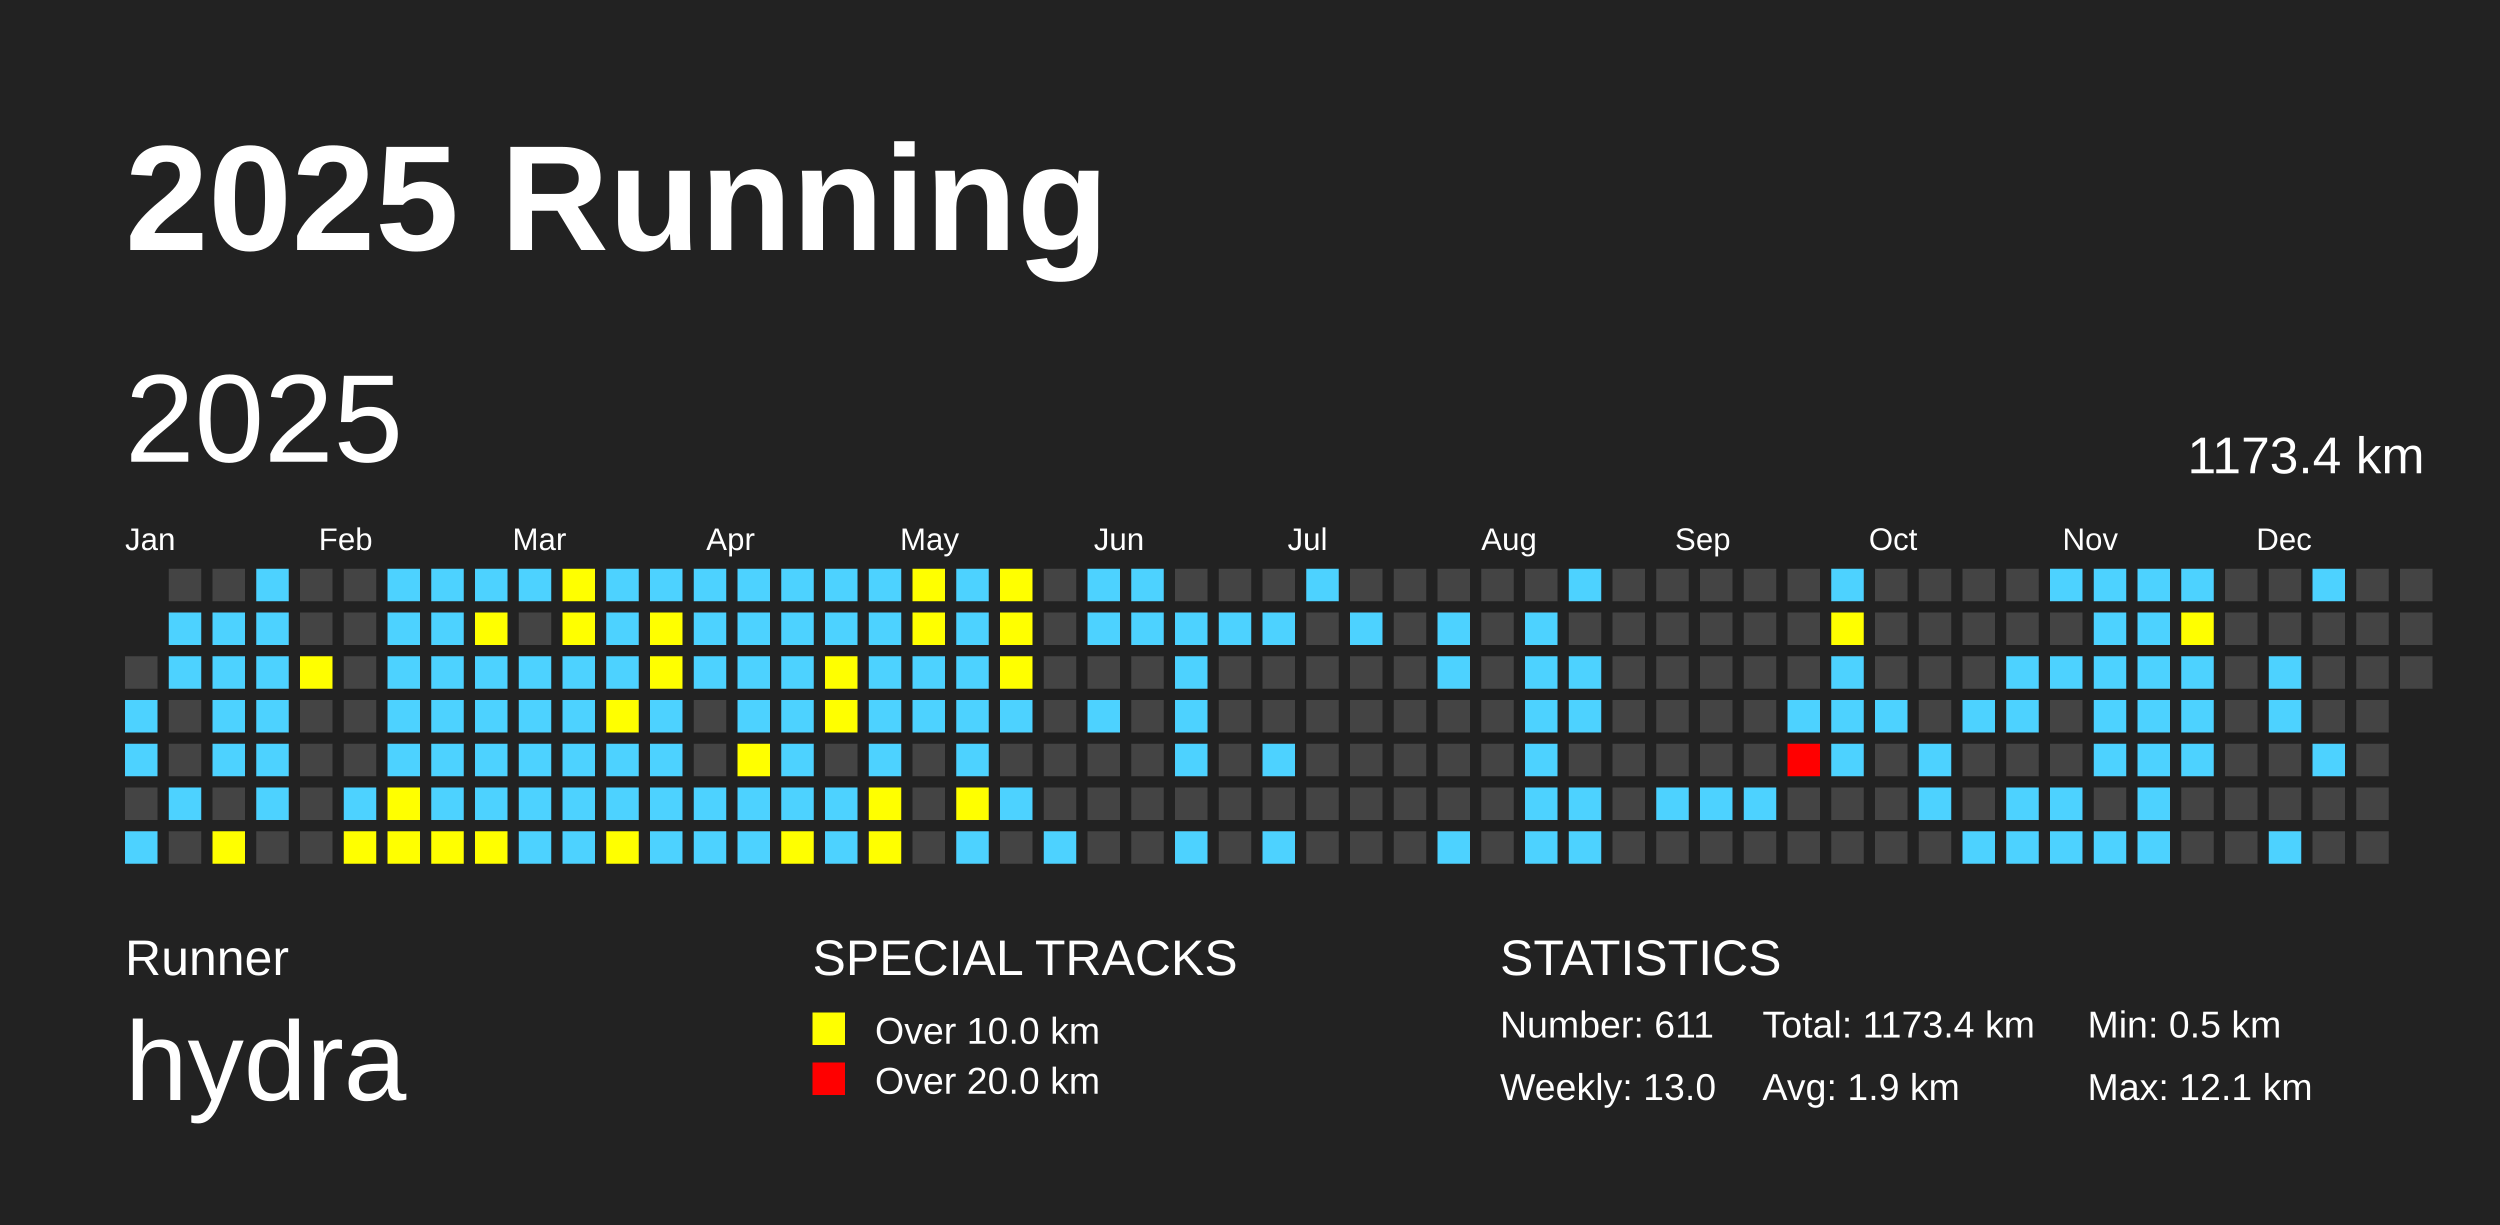
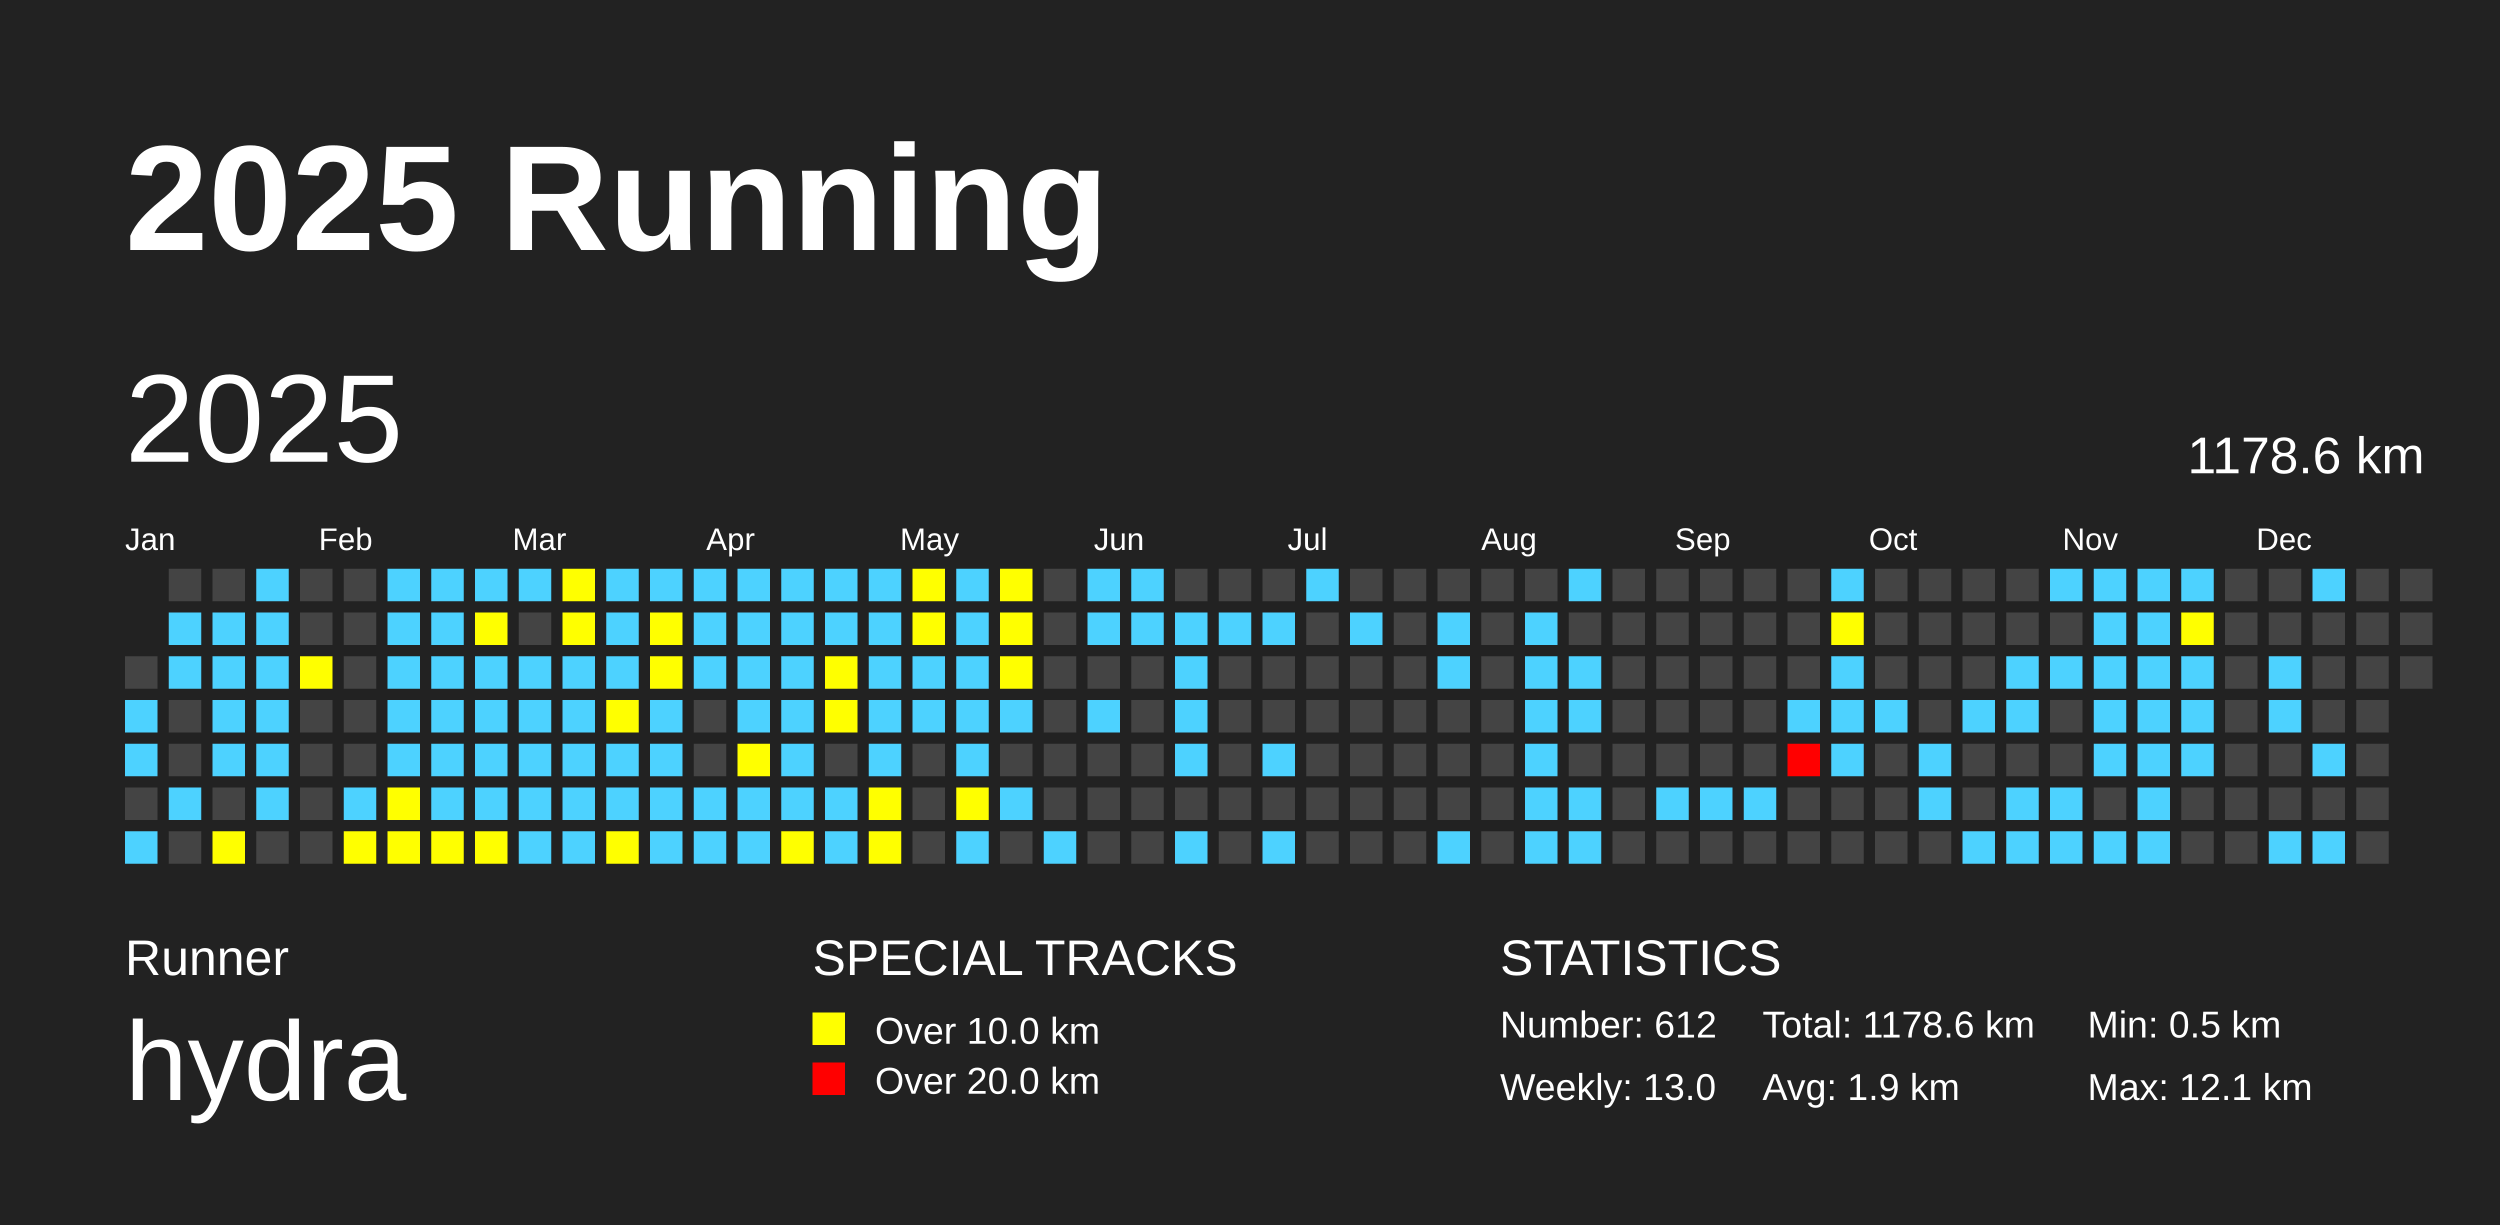
<svg xmlns="http://www.w3.org/2000/svg" baseProfile="full" height="98mm" version="1.1" viewBox="0,0,200,98" width="200mm">
  <defs />
  <rect fill="#222222" height="98" width="200" x="0" y="0" />
  <text fill="#FFFFFF" style="font-size:12px; font-family:Arial; font-weight:bold;" x="10" y="20">2025 Running</text>
  <text fill="#FFFFFF" style="font-size:4px; font-family:Arial" x="10" y="78">Runner</text>
  <text fill="#FFFFFF" style="font-size:9px; font-family:Arial" x="10" y="88">hydra</text>
  <text fill="#FFFFFF" style="font-size:4px; font-family:Arial" x="65" y="78">SPECIAL TRACKS</text>
  <rect fill="yellow" height="2.6" width="2.6" x="65" y="81" />
  <text fill="#FFFFFF" style="font-size:3px; font-family:Arial" x="70" y="83.5">Over 10.0 km</text>
  <rect fill="red" height="2.6" width="2.6" x="65" y="85" />
  <text fill="#FFFFFF" style="font-size:3px; font-family:Arial" x="70" y="87.5">Over 20.0 km</text>
  <text fill="#FFFFFF" style="font-size:4px; font-family:Arial" x="120" y="78">STATISTICS</text>
-   <text fill="#FFFFFF" style="font-size:3px; font-family:Arial" x="120" y="83">Number: 611</text>
+   <text fill="#FFFFFF" style="font-size:3px; font-family:Arial" x="120" y="83">Number: 612</text>
  <text fill="#FFFFFF" style="font-size:3px; font-family:Arial" x="120" y="88">Weekly: 13.0</text>
-   <text fill="#FFFFFF" style="font-size:3px; font-family:Arial" x="141" y="83">Total: 1173.4 km</text>
+   <text fill="#FFFFFF" style="font-size:3px; font-family:Arial" x="141" y="83">Total: 1178.6 km</text>
  <text fill="#FFFFFF" style="font-size:3px; font-family:Arial" x="141" y="88">Avg: 1.9 km</text>
  <text fill="#FFFFFF" style="font-size:3px; font-family:Arial" x="167" y="83">Min: 0.5 km</text>
  <text fill="#FFFFFF" style="font-size:3px; font-family:Arial" x="167" y="88">Max: 12.1 km</text>
  <text dominant-baseline="hanging" fill="#FFFFFF" style="font-size:10.0px; font-family:Arial;" x="10" y="30">2025</text>
-   <text dominant-baseline="hanging" fill="#FFFFFF" style="font-size:4.125px; font-family:Arial;" x="175" y="35">1173.4 km</text>
+   <text dominant-baseline="hanging" fill="#FFFFFF" style="font-size:4.125px; font-family:Arial;" x="175" y="35">1178.6 km</text>
  <text fill="#FFFFFF" style="font-size:2.5px; font-family:Arial" x="10.0" y="44">Jan</text>
  <text fill="#FFFFFF" style="font-size:2.5px; font-family:Arial" x="25.5" y="44">Feb</text>
  <text fill="#FFFFFF" style="font-size:2.5px; font-family:Arial" x="41.0" y="44">Mar</text>
  <text fill="#FFFFFF" style="font-size:2.5px; font-family:Arial" x="56.5" y="44">Apr</text>
  <text fill="#FFFFFF" style="font-size:2.5px; font-family:Arial" x="72.0" y="44">May</text>
  <text fill="#FFFFFF" style="font-size:2.5px; font-family:Arial" x="87.5" y="44">Jun</text>
  <text fill="#FFFFFF" style="font-size:2.5px; font-family:Arial" x="103.0" y="44">Jul</text>
  <text fill="#FFFFFF" style="font-size:2.5px; font-family:Arial" x="118.5" y="44">Aug</text>
  <text fill="#FFFFFF" style="font-size:2.5px; font-family:Arial" x="134.0" y="44">Sep</text>
  <text fill="#FFFFFF" style="font-size:2.5px; font-family:Arial" x="149.5" y="44">Oct</text>
  <text fill="#FFFFFF" style="font-size:2.5px; font-family:Arial" x="165.0" y="44">Nov</text>
  <text fill="#FFFFFF" style="font-size:2.5px; font-family:Arial" x="180.5" y="44">Dec</text>
  <rect fill="#444444" height="2.6" width="2.6" x="10.0" y="52.5" />
  <rect fill="#4DD2FF" height="2.6" width="2.6" x="10.0" y="56.0" />
  <rect fill="#4DD2FF" height="2.6" width="2.6" x="10.0" y="59.5" />
  <rect fill="#444444" height="2.6" width="2.6" x="10.0" y="63.0" />
  <rect fill="#4DD2FF" height="2.6" width="2.6" x="10.0" y="66.5" />
  <rect fill="#444444" height="2.6" width="2.6" x="13.5" y="45.5" />
  <rect fill="#4DD2FF" height="2.6" width="2.6" x="13.5" y="49.0" />
  <rect fill="#4DD2FF" height="2.6" width="2.6" x="13.5" y="52.5" />
  <rect fill="#444444" height="2.6" width="2.6" x="13.5" y="56.0" />
  <rect fill="#444444" height="2.6" width="2.6" x="13.5" y="59.5" />
  <rect fill="#4DD2FF" height="2.6" width="2.6" x="13.5" y="63.0" />
  <rect fill="#444444" height="2.6" width="2.6" x="13.5" y="66.5" />
  <rect fill="#444444" height="2.6" width="2.6" x="17.0" y="45.5" />
  <rect fill="#4DD2FF" height="2.6" width="2.6" x="17.0" y="49.0" />
  <rect fill="#4DD2FF" height="2.6" width="2.6" x="17.0" y="52.5" />
  <rect fill="#4DD2FF" height="2.6" width="2.6" x="17.0" y="56.0" />
  <rect fill="#4DD2FF" height="2.6" width="2.6" x="17.0" y="59.5" />
  <rect fill="#444444" height="2.6" width="2.6" x="17.0" y="63.0" />
  <rect fill="yellow" height="2.6" width="2.6" x="17.0" y="66.5" />
  <rect fill="#4DD2FF" height="2.6" width="2.6" x="20.5" y="45.5" />
  <rect fill="#4DD2FF" height="2.6" width="2.6" x="20.5" y="49.0" />
  <rect fill="#4DD2FF" height="2.6" width="2.6" x="20.5" y="52.5" />
  <rect fill="#4DD2FF" height="2.6" width="2.6" x="20.5" y="56.0" />
  <rect fill="#4DD2FF" height="2.6" width="2.6" x="20.5" y="59.5" />
  <rect fill="#4DD2FF" height="2.6" width="2.6" x="20.5" y="63.0" />
  <rect fill="#444444" height="2.6" width="2.6" x="20.5" y="66.5" />
  <rect fill="#444444" height="2.6" width="2.6" x="24.0" y="45.5" />
  <rect fill="#444444" height="2.6" width="2.6" x="24.0" y="49.0" />
  <rect fill="yellow" height="2.6" width="2.6" x="24.0" y="52.5" />
  <rect fill="#444444" height="2.6" width="2.6" x="24.0" y="56.0" />
  <rect fill="#444444" height="2.6" width="2.6" x="24.0" y="59.5" />
  <rect fill="#444444" height="2.6" width="2.6" x="24.0" y="63.0" />
  <rect fill="#444444" height="2.6" width="2.6" x="24.0" y="66.5" />
  <rect fill="#444444" height="2.6" width="2.6" x="27.5" y="45.5" />
  <rect fill="#444444" height="2.6" width="2.6" x="27.5" y="49.0" />
  <rect fill="#444444" height="2.6" width="2.6" x="27.5" y="52.5" />
  <rect fill="#444444" height="2.6" width="2.6" x="27.5" y="56.0" />
  <rect fill="#444444" height="2.6" width="2.6" x="27.5" y="59.5" />
  <rect fill="#4DD2FF" height="2.6" width="2.6" x="27.5" y="63.0" />
  <rect fill="yellow" height="2.6" width="2.6" x="27.5" y="66.5" />
  <rect fill="#4DD2FF" height="2.6" width="2.6" x="31.0" y="45.5" />
  <rect fill="#4DD2FF" height="2.6" width="2.6" x="31.0" y="49.0" />
  <rect fill="#4DD2FF" height="2.6" width="2.6" x="31.0" y="52.5" />
  <rect fill="#4DD2FF" height="2.6" width="2.6" x="31.0" y="56.0" />
  <rect fill="#4DD2FF" height="2.6" width="2.6" x="31.0" y="59.5" />
  <rect fill="yellow" height="2.6" width="2.6" x="31.0" y="63.0" />
  <rect fill="yellow" height="2.6" width="2.6" x="31.0" y="66.5" />
  <rect fill="#4DD2FF" height="2.6" width="2.6" x="34.5" y="45.5" />
  <rect fill="#4DD2FF" height="2.6" width="2.6" x="34.5" y="49.0" />
  <rect fill="#4DD2FF" height="2.6" width="2.6" x="34.5" y="52.5" />
  <rect fill="#4DD2FF" height="2.6" width="2.6" x="34.5" y="56.0" />
  <rect fill="#4DD2FF" height="2.6" width="2.6" x="34.5" y="59.5" />
  <rect fill="#4DD2FF" height="2.6" width="2.6" x="34.5" y="63.0" />
  <rect fill="yellow" height="2.6" width="2.6" x="34.5" y="66.5" />
  <rect fill="#4DD2FF" height="2.6" width="2.6" x="38.0" y="45.5" />
  <rect fill="yellow" height="2.6" width="2.6" x="38.0" y="49.0" />
  <rect fill="#4DD2FF" height="2.6" width="2.6" x="38.0" y="52.5" />
  <rect fill="#4DD2FF" height="2.6" width="2.6" x="38.0" y="56.0" />
  <rect fill="#4DD2FF" height="2.6" width="2.6" x="38.0" y="59.5" />
  <rect fill="#4DD2FF" height="2.6" width="2.6" x="38.0" y="63.0" />
  <rect fill="yellow" height="2.6" width="2.6" x="38.0" y="66.5" />
  <rect fill="#4DD2FF" height="2.6" width="2.6" x="41.5" y="45.5" />
  <rect fill="#444444" height="2.6" width="2.6" x="41.5" y="49.0" />
  <rect fill="#4DD2FF" height="2.6" width="2.6" x="41.5" y="52.5" />
  <rect fill="#4DD2FF" height="2.6" width="2.6" x="41.5" y="56.0" />
  <rect fill="#4DD2FF" height="2.6" width="2.6" x="41.5" y="59.5" />
  <rect fill="#4DD2FF" height="2.6" width="2.6" x="41.5" y="63.0" />
  <rect fill="#4DD2FF" height="2.6" width="2.6" x="41.5" y="66.5" />
  <rect fill="yellow" height="2.6" width="2.6" x="45.0" y="45.5" />
  <rect fill="yellow" height="2.6" width="2.6" x="45.0" y="49.0" />
  <rect fill="#4DD2FF" height="2.6" width="2.6" x="45.0" y="52.5" />
  <rect fill="#4DD2FF" height="2.6" width="2.6" x="45.0" y="56.0" />
  <rect fill="#4DD2FF" height="2.6" width="2.6" x="45.0" y="59.5" />
  <rect fill="#4DD2FF" height="2.6" width="2.6" x="45.0" y="63.0" />
  <rect fill="#4DD2FF" height="2.6" width="2.6" x="45.0" y="66.5" />
  <rect fill="#4DD2FF" height="2.6" width="2.6" x="48.5" y="45.5" />
  <rect fill="#4DD2FF" height="2.6" width="2.6" x="48.5" y="49.0" />
  <rect fill="#4DD2FF" height="2.6" width="2.6" x="48.5" y="52.5" />
  <rect fill="yellow" height="2.6" width="2.6" x="48.5" y="56.0" />
  <rect fill="#4DD2FF" height="2.6" width="2.6" x="48.5" y="59.5" />
  <rect fill="#4DD2FF" height="2.6" width="2.6" x="48.5" y="63.0" />
  <rect fill="yellow" height="2.6" width="2.6" x="48.5" y="66.5" />
  <rect fill="#4DD2FF" height="2.6" width="2.6" x="52.0" y="45.5" />
  <rect fill="yellow" height="2.6" width="2.6" x="52.0" y="49.0" />
  <rect fill="yellow" height="2.6" width="2.6" x="52.0" y="52.5" />
  <rect fill="#4DD2FF" height="2.6" width="2.6" x="52.0" y="56.0" />
  <rect fill="#4DD2FF" height="2.6" width="2.6" x="52.0" y="59.5" />
  <rect fill="#4DD2FF" height="2.6" width="2.6" x="52.0" y="63.0" />
  <rect fill="#4DD2FF" height="2.6" width="2.6" x="52.0" y="66.5" />
  <rect fill="#4DD2FF" height="2.6" width="2.6" x="55.5" y="45.5" />
  <rect fill="#4DD2FF" height="2.6" width="2.6" x="55.5" y="49.0" />
  <rect fill="#4DD2FF" height="2.6" width="2.6" x="55.5" y="52.5" />
  <rect fill="#444444" height="2.6" width="2.6" x="55.5" y="56.0" />
  <rect fill="#444444" height="2.6" width="2.6" x="55.5" y="59.5" />
  <rect fill="#4DD2FF" height="2.6" width="2.6" x="55.5" y="63.0" />
  <rect fill="#4DD2FF" height="2.6" width="2.6" x="55.5" y="66.5" />
  <rect fill="#4DD2FF" height="2.6" width="2.6" x="59.0" y="45.5" />
  <rect fill="#4DD2FF" height="2.6" width="2.6" x="59.0" y="49.0" />
  <rect fill="#4DD2FF" height="2.6" width="2.6" x="59.0" y="52.5" />
  <rect fill="#4DD2FF" height="2.6" width="2.6" x="59.0" y="56.0" />
  <rect fill="yellow" height="2.6" width="2.6" x="59.0" y="59.5" />
  <rect fill="#4DD2FF" height="2.6" width="2.6" x="59.0" y="63.0" />
  <rect fill="#4DD2FF" height="2.6" width="2.6" x="59.0" y="66.5" />
  <rect fill="#4DD2FF" height="2.6" width="2.6" x="62.5" y="45.5" />
  <rect fill="#4DD2FF" height="2.6" width="2.6" x="62.5" y="49.0" />
  <rect fill="#4DD2FF" height="2.6" width="2.6" x="62.5" y="52.5" />
  <rect fill="#4DD2FF" height="2.6" width="2.6" x="62.5" y="56.0" />
  <rect fill="#4DD2FF" height="2.6" width="2.6" x="62.5" y="59.5" />
  <rect fill="#4DD2FF" height="2.6" width="2.6" x="62.5" y="63.0" />
  <rect fill="yellow" height="2.6" width="2.6" x="62.5" y="66.5" />
  <rect fill="#4DD2FF" height="2.6" width="2.6" x="66.0" y="45.5" />
  <rect fill="#4DD2FF" height="2.6" width="2.6" x="66.0" y="49.0" />
  <rect fill="yellow" height="2.6" width="2.6" x="66.0" y="52.5" />
  <rect fill="yellow" height="2.6" width="2.6" x="66.0" y="56.0" />
  <rect fill="#444444" height="2.6" width="2.6" x="66.0" y="59.5" />
  <rect fill="#4DD2FF" height="2.6" width="2.6" x="66.0" y="63.0" />
  <rect fill="#4DD2FF" height="2.6" width="2.6" x="66.0" y="66.5" />
  <rect fill="#4DD2FF" height="2.6" width="2.6" x="69.5" y="45.5" />
  <rect fill="#4DD2FF" height="2.6" width="2.6" x="69.5" y="49.0" />
  <rect fill="#4DD2FF" height="2.6" width="2.6" x="69.5" y="52.5" />
  <rect fill="#4DD2FF" height="2.6" width="2.6" x="69.5" y="56.0" />
  <rect fill="#4DD2FF" height="2.6" width="2.6" x="69.5" y="59.5" />
  <rect fill="yellow" height="2.6" width="2.6" x="69.5" y="63.0" />
  <rect fill="yellow" height="2.6" width="2.6" x="69.5" y="66.5" />
  <rect fill="yellow" height="2.6" width="2.6" x="73.0" y="45.5" />
  <rect fill="yellow" height="2.6" width="2.6" x="73.0" y="49.0" />
  <rect fill="#4DD2FF" height="2.6" width="2.6" x="73.0" y="52.5" />
  <rect fill="#4DD2FF" height="2.6" width="2.6" x="73.0" y="56.0" />
  <rect fill="#444444" height="2.6" width="2.6" x="73.0" y="59.5" />
  <rect fill="#444444" height="2.6" width="2.6" x="73.0" y="63.0" />
  <rect fill="#444444" height="2.6" width="2.6" x="73.0" y="66.5" />
  <rect fill="#4DD2FF" height="2.6" width="2.6" x="76.5" y="45.5" />
  <rect fill="#4DD2FF" height="2.6" width="2.6" x="76.5" y="49.0" />
  <rect fill="#4DD2FF" height="2.6" width="2.6" x="76.5" y="52.5" />
  <rect fill="#4DD2FF" height="2.6" width="2.6" x="76.5" y="56.0" />
  <rect fill="#4DD2FF" height="2.6" width="2.6" x="76.5" y="59.5" />
  <rect fill="yellow" height="2.6" width="2.6" x="76.5" y="63.0" />
  <rect fill="#4DD2FF" height="2.6" width="2.6" x="76.5" y="66.5" />
  <rect fill="yellow" height="2.6" width="2.6" x="80.0" y="45.5" />
  <rect fill="yellow" height="2.6" width="2.6" x="80.0" y="49.0" />
  <rect fill="yellow" height="2.6" width="2.6" x="80.0" y="52.5" />
  <rect fill="#4DD2FF" height="2.6" width="2.6" x="80.0" y="56.0" />
  <rect fill="#444444" height="2.6" width="2.6" x="80.0" y="59.5" />
  <rect fill="#4DD2FF" height="2.6" width="2.6" x="80.0" y="63.0" />
  <rect fill="#444444" height="2.6" width="2.6" x="80.0" y="66.5" />
  <rect fill="#444444" height="2.6" width="2.6" x="83.5" y="45.5" />
  <rect fill="#444444" height="2.6" width="2.6" x="83.5" y="49.0" />
  <rect fill="#444444" height="2.6" width="2.6" x="83.5" y="52.5" />
  <rect fill="#444444" height="2.6" width="2.6" x="83.5" y="56.0" />
  <rect fill="#444444" height="2.6" width="2.6" x="83.5" y="59.5" />
  <rect fill="#444444" height="2.6" width="2.6" x="83.5" y="63.0" />
  <rect fill="#4DD2FF" height="2.6" width="2.6" x="83.5" y="66.5" />
  <rect fill="#4DD2FF" height="2.6" width="2.6" x="87.0" y="45.5" />
  <rect fill="#4DD2FF" height="2.6" width="2.6" x="87.0" y="49.0" />
  <rect fill="#444444" height="2.6" width="2.6" x="87.0" y="52.5" />
  <rect fill="#4DD2FF" height="2.6" width="2.6" x="87.0" y="56.0" />
  <rect fill="#444444" height="2.6" width="2.6" x="87.0" y="59.5" />
  <rect fill="#444444" height="2.6" width="2.6" x="87.0" y="63.0" />
  <rect fill="#444444" height="2.6" width="2.6" x="87.0" y="66.5" />
  <rect fill="#4DD2FF" height="2.6" width="2.6" x="90.5" y="45.5" />
  <rect fill="#4DD2FF" height="2.6" width="2.6" x="90.5" y="49.0" />
  <rect fill="#444444" height="2.6" width="2.6" x="90.5" y="52.5" />
  <rect fill="#444444" height="2.6" width="2.6" x="90.5" y="56.0" />
  <rect fill="#444444" height="2.6" width="2.6" x="90.5" y="59.5" />
  <rect fill="#444444" height="2.6" width="2.6" x="90.5" y="63.0" />
  <rect fill="#444444" height="2.6" width="2.6" x="90.5" y="66.5" />
  <rect fill="#444444" height="2.6" width="2.6" x="94.0" y="45.5" />
  <rect fill="#4DD2FF" height="2.6" width="2.6" x="94.0" y="49.0" />
  <rect fill="#4DD2FF" height="2.6" width="2.6" x="94.0" y="52.5" />
  <rect fill="#4DD2FF" height="2.6" width="2.6" x="94.0" y="56.0" />
  <rect fill="#4DD2FF" height="2.6" width="2.6" x="94.0" y="59.5" />
  <rect fill="#444444" height="2.6" width="2.6" x="94.0" y="63.0" />
  <rect fill="#4DD2FF" height="2.6" width="2.6" x="94.0" y="66.5" />
  <rect fill="#444444" height="2.6" width="2.6" x="97.5" y="45.5" />
  <rect fill="#4DD2FF" height="2.6" width="2.6" x="97.5" y="49.0" />
  <rect fill="#444444" height="2.6" width="2.6" x="97.5" y="52.5" />
  <rect fill="#444444" height="2.6" width="2.6" x="97.5" y="56.0" />
  <rect fill="#444444" height="2.6" width="2.6" x="97.5" y="59.5" />
  <rect fill="#444444" height="2.6" width="2.6" x="97.5" y="63.0" />
  <rect fill="#444444" height="2.6" width="2.6" x="97.5" y="66.5" />
  <rect fill="#444444" height="2.6" width="2.6" x="101.0" y="45.5" />
  <rect fill="#4DD2FF" height="2.6" width="2.6" x="101.0" y="49.0" />
  <rect fill="#444444" height="2.6" width="2.6" x="101.0" y="52.5" />
  <rect fill="#444444" height="2.6" width="2.6" x="101.0" y="56.0" />
  <rect fill="#4DD2FF" height="2.6" width="2.6" x="101.0" y="59.5" />
  <rect fill="#444444" height="2.6" width="2.6" x="101.0" y="63.0" />
  <rect fill="#4DD2FF" height="2.6" width="2.6" x="101.0" y="66.5" />
  <rect fill="#4DD2FF" height="2.6" width="2.6" x="104.5" y="45.5" />
  <rect fill="#444444" height="2.6" width="2.6" x="104.5" y="49.0" />
  <rect fill="#444444" height="2.6" width="2.6" x="104.5" y="52.5" />
  <rect fill="#444444" height="2.6" width="2.6" x="104.5" y="56.0" />
  <rect fill="#444444" height="2.6" width="2.6" x="104.5" y="59.5" />
  <rect fill="#444444" height="2.6" width="2.6" x="104.5" y="63.0" />
  <rect fill="#444444" height="2.6" width="2.6" x="104.5" y="66.5" />
  <rect fill="#444444" height="2.6" width="2.6" x="108.0" y="45.5" />
  <rect fill="#4DD2FF" height="2.6" width="2.6" x="108.0" y="49.0" />
  <rect fill="#444444" height="2.6" width="2.6" x="108.0" y="52.5" />
  <rect fill="#444444" height="2.6" width="2.6" x="108.0" y="56.0" />
  <rect fill="#444444" height="2.6" width="2.6" x="108.0" y="59.5" />
  <rect fill="#444444" height="2.6" width="2.6" x="108.0" y="63.0" />
  <rect fill="#444444" height="2.6" width="2.6" x="108.0" y="66.5" />
  <rect fill="#444444" height="2.6" width="2.6" x="111.5" y="45.5" />
  <rect fill="#444444" height="2.6" width="2.6" x="111.5" y="49.0" />
  <rect fill="#444444" height="2.6" width="2.6" x="111.5" y="52.5" />
  <rect fill="#444444" height="2.6" width="2.6" x="111.5" y="56.0" />
  <rect fill="#444444" height="2.6" width="2.6" x="111.5" y="59.5" />
  <rect fill="#444444" height="2.6" width="2.6" x="111.5" y="63.0" />
  <rect fill="#444444" height="2.6" width="2.6" x="111.5" y="66.5" />
  <rect fill="#444444" height="2.6" width="2.6" x="115.0" y="45.5" />
  <rect fill="#4DD2FF" height="2.6" width="2.6" x="115.0" y="49.0" />
  <rect fill="#4DD2FF" height="2.6" width="2.6" x="115.0" y="52.5" />
  <rect fill="#444444" height="2.6" width="2.6" x="115.0" y="56.0" />
  <rect fill="#444444" height="2.6" width="2.6" x="115.0" y="59.5" />
  <rect fill="#444444" height="2.6" width="2.6" x="115.0" y="63.0" />
  <rect fill="#4DD2FF" height="2.6" width="2.6" x="115.0" y="66.5" />
  <rect fill="#444444" height="2.6" width="2.6" x="118.5" y="45.5" />
  <rect fill="#444444" height="2.6" width="2.6" x="118.5" y="49.0" />
  <rect fill="#444444" height="2.6" width="2.6" x="118.5" y="52.5" />
  <rect fill="#444444" height="2.6" width="2.6" x="118.5" y="56.0" />
  <rect fill="#444444" height="2.6" width="2.6" x="118.5" y="59.5" />
  <rect fill="#444444" height="2.6" width="2.6" x="118.5" y="63.0" />
  <rect fill="#444444" height="2.6" width="2.6" x="118.5" y="66.5" />
  <rect fill="#444444" height="2.6" width="2.6" x="122.0" y="45.5" />
  <rect fill="#4DD2FF" height="2.6" width="2.6" x="122.0" y="49.0" />
  <rect fill="#4DD2FF" height="2.6" width="2.6" x="122.0" y="52.5" />
  <rect fill="#4DD2FF" height="2.6" width="2.6" x="122.0" y="56.0" />
  <rect fill="#4DD2FF" height="2.6" width="2.6" x="122.0" y="59.5" />
  <rect fill="#4DD2FF" height="2.6" width="2.6" x="122.0" y="63.0" />
  <rect fill="#4DD2FF" height="2.6" width="2.6" x="122.0" y="66.5" />
  <rect fill="#4DD2FF" height="2.6" width="2.6" x="125.5" y="45.5" />
  <rect fill="#444444" height="2.6" width="2.6" x="125.5" y="49.0" />
  <rect fill="#4DD2FF" height="2.6" width="2.6" x="125.5" y="52.5" />
  <rect fill="#4DD2FF" height="2.6" width="2.6" x="125.5" y="56.0" />
  <rect fill="#444444" height="2.6" width="2.6" x="125.5" y="59.5" />
  <rect fill="#4DD2FF" height="2.6" width="2.6" x="125.5" y="63.0" />
  <rect fill="#4DD2FF" height="2.6" width="2.6" x="125.5" y="66.5" />
  <rect fill="#444444" height="2.6" width="2.6" x="129.0" y="45.5" />
  <rect fill="#444444" height="2.6" width="2.6" x="129.0" y="49.0" />
  <rect fill="#444444" height="2.6" width="2.6" x="129.0" y="52.5" />
  <rect fill="#444444" height="2.6" width="2.6" x="129.0" y="56.0" />
  <rect fill="#444444" height="2.6" width="2.6" x="129.0" y="59.5" />
  <rect fill="#444444" height="2.6" width="2.6" x="129.0" y="63.0" />
  <rect fill="#444444" height="2.6" width="2.6" x="129.0" y="66.5" />
  <rect fill="#444444" height="2.6" width="2.6" x="132.5" y="45.5" />
  <rect fill="#444444" height="2.6" width="2.6" x="132.5" y="49.0" />
  <rect fill="#444444" height="2.6" width="2.6" x="132.5" y="52.5" />
  <rect fill="#444444" height="2.6" width="2.6" x="132.5" y="56.0" />
  <rect fill="#444444" height="2.6" width="2.6" x="132.5" y="59.5" />
  <rect fill="#4DD2FF" height="2.6" width="2.6" x="132.5" y="63.0" />
  <rect fill="#444444" height="2.6" width="2.6" x="132.5" y="66.5" />
  <rect fill="#444444" height="2.6" width="2.6" x="136.0" y="45.5" />
  <rect fill="#444444" height="2.6" width="2.6" x="136.0" y="49.0" />
  <rect fill="#444444" height="2.6" width="2.6" x="136.0" y="52.5" />
  <rect fill="#444444" height="2.6" width="2.6" x="136.0" y="56.0" />
  <rect fill="#444444" height="2.6" width="2.6" x="136.0" y="59.5" />
  <rect fill="#4DD2FF" height="2.6" width="2.6" x="136.0" y="63.0" />
  <rect fill="#444444" height="2.6" width="2.6" x="136.0" y="66.5" />
  <rect fill="#444444" height="2.6" width="2.6" x="139.5" y="45.5" />
  <rect fill="#444444" height="2.6" width="2.6" x="139.5" y="49.0" />
  <rect fill="#444444" height="2.6" width="2.6" x="139.5" y="52.5" />
  <rect fill="#444444" height="2.6" width="2.6" x="139.5" y="56.0" />
  <rect fill="#444444" height="2.6" width="2.6" x="139.5" y="59.5" />
  <rect fill="#4DD2FF" height="2.6" width="2.6" x="139.5" y="63.0" />
  <rect fill="#444444" height="2.6" width="2.6" x="139.5" y="66.5" />
  <rect fill="#444444" height="2.6" width="2.6" x="143.0" y="45.5" />
  <rect fill="#444444" height="2.6" width="2.6" x="143.0" y="49.0" />
  <rect fill="#444444" height="2.6" width="2.6" x="143.0" y="52.5" />
  <rect fill="#4DD2FF" height="2.6" width="2.6" x="143.0" y="56.0" />
  <rect fill="red" height="2.6" width="2.6" x="143.0" y="59.5" />
  <rect fill="#444444" height="2.6" width="2.6" x="143.0" y="63.0" />
  <rect fill="#444444" height="2.6" width="2.6" x="143.0" y="66.5" />
  <rect fill="#4DD2FF" height="2.6" width="2.6" x="146.5" y="45.5" />
  <rect fill="yellow" height="2.6" width="2.6" x="146.5" y="49.0" />
  <rect fill="#4DD2FF" height="2.6" width="2.6" x="146.5" y="52.5" />
  <rect fill="#4DD2FF" height="2.6" width="2.6" x="146.5" y="56.0" />
  <rect fill="#4DD2FF" height="2.6" width="2.6" x="146.5" y="59.5" />
  <rect fill="#444444" height="2.6" width="2.6" x="146.5" y="63.0" />
  <rect fill="#444444" height="2.6" width="2.6" x="146.5" y="66.5" />
  <rect fill="#444444" height="2.6" width="2.6" x="150.0" y="45.5" />
  <rect fill="#444444" height="2.6" width="2.6" x="150.0" y="49.0" />
  <rect fill="#444444" height="2.6" width="2.6" x="150.0" y="52.5" />
  <rect fill="#4DD2FF" height="2.6" width="2.6" x="150.0" y="56.0" />
  <rect fill="#444444" height="2.6" width="2.6" x="150.0" y="59.5" />
  <rect fill="#444444" height="2.6" width="2.6" x="150.0" y="63.0" />
  <rect fill="#444444" height="2.6" width="2.6" x="150.0" y="66.5" />
  <rect fill="#444444" height="2.6" width="2.6" x="153.5" y="45.5" />
  <rect fill="#444444" height="2.6" width="2.6" x="153.5" y="49.0" />
  <rect fill="#444444" height="2.6" width="2.6" x="153.5" y="52.5" />
  <rect fill="#444444" height="2.6" width="2.6" x="153.5" y="56.0" />
  <rect fill="#4DD2FF" height="2.6" width="2.6" x="153.5" y="59.5" />
  <rect fill="#4DD2FF" height="2.6" width="2.6" x="153.5" y="63.0" />
  <rect fill="#444444" height="2.6" width="2.6" x="153.5" y="66.5" />
  <rect fill="#444444" height="2.6" width="2.6" x="157.0" y="45.5" />
  <rect fill="#444444" height="2.6" width="2.6" x="157.0" y="49.0" />
  <rect fill="#444444" height="2.6" width="2.6" x="157.0" y="52.5" />
  <rect fill="#4DD2FF" height="2.6" width="2.6" x="157.0" y="56.0" />
  <rect fill="#444444" height="2.6" width="2.6" x="157.0" y="59.5" />
  <rect fill="#444444" height="2.6" width="2.6" x="157.0" y="63.0" />
  <rect fill="#4DD2FF" height="2.6" width="2.6" x="157.0" y="66.5" />
  <rect fill="#444444" height="2.6" width="2.6" x="160.5" y="45.5" />
  <rect fill="#444444" height="2.6" width="2.6" x="160.5" y="49.0" />
  <rect fill="#4DD2FF" height="2.6" width="2.6" x="160.5" y="52.5" />
  <rect fill="#4DD2FF" height="2.6" width="2.6" x="160.5" y="56.0" />
  <rect fill="#444444" height="2.6" width="2.6" x="160.5" y="59.5" />
  <rect fill="#4DD2FF" height="2.6" width="2.6" x="160.5" y="63.0" />
  <rect fill="#4DD2FF" height="2.6" width="2.6" x="160.5" y="66.5" />
  <rect fill="#4DD2FF" height="2.6" width="2.6" x="164.0" y="45.5" />
  <rect fill="#444444" height="2.6" width="2.6" x="164.0" y="49.0" />
  <rect fill="#4DD2FF" height="2.6" width="2.6" x="164.0" y="52.5" />
  <rect fill="#444444" height="2.6" width="2.6" x="164.0" y="56.0" />
  <rect fill="#444444" height="2.6" width="2.6" x="164.0" y="59.5" />
  <rect fill="#4DD2FF" height="2.6" width="2.6" x="164.0" y="63.0" />
  <rect fill="#4DD2FF" height="2.6" width="2.6" x="164.0" y="66.5" />
  <rect fill="#4DD2FF" height="2.6" width="2.6" x="167.5" y="45.5" />
  <rect fill="#4DD2FF" height="2.6" width="2.6" x="167.5" y="49.0" />
  <rect fill="#4DD2FF" height="2.6" width="2.6" x="167.5" y="52.5" />
  <rect fill="#4DD2FF" height="2.6" width="2.6" x="167.5" y="56.0" />
  <rect fill="#4DD2FF" height="2.6" width="2.6" x="167.5" y="59.5" />
  <rect fill="#444444" height="2.6" width="2.6" x="167.5" y="63.0" />
  <rect fill="#4DD2FF" height="2.6" width="2.6" x="167.5" y="66.5" />
  <rect fill="#4DD2FF" height="2.6" width="2.6" x="171.0" y="45.5" />
  <rect fill="#4DD2FF" height="2.6" width="2.6" x="171.0" y="49.0" />
  <rect fill="#4DD2FF" height="2.6" width="2.6" x="171.0" y="52.5" />
  <rect fill="#4DD2FF" height="2.6" width="2.6" x="171.0" y="56.0" />
  <rect fill="#4DD2FF" height="2.6" width="2.6" x="171.0" y="59.5" />
  <rect fill="#4DD2FF" height="2.6" width="2.6" x="171.0" y="63.0" />
  <rect fill="#4DD2FF" height="2.6" width="2.6" x="171.0" y="66.5" />
  <rect fill="#4DD2FF" height="2.6" width="2.6" x="174.5" y="45.5" />
  <rect fill="yellow" height="2.6" width="2.6" x="174.5" y="49.0" />
  <rect fill="#4DD2FF" height="2.6" width="2.6" x="174.5" y="52.5" />
  <rect fill="#4DD2FF" height="2.6" width="2.6" x="174.5" y="56.0" />
  <rect fill="#4DD2FF" height="2.6" width="2.6" x="174.5" y="59.5" />
  <rect fill="#444444" height="2.6" width="2.6" x="174.5" y="63.0" />
  <rect fill="#444444" height="2.6" width="2.6" x="174.5" y="66.5" />
  <rect fill="#444444" height="2.6" width="2.6" x="178.0" y="45.5" />
  <rect fill="#444444" height="2.6" width="2.6" x="178.0" y="49.0" />
  <rect fill="#444444" height="2.6" width="2.6" x="178.0" y="52.5" />
  <rect fill="#444444" height="2.6" width="2.6" x="178.0" y="56.0" />
  <rect fill="#444444" height="2.6" width="2.6" x="178.0" y="59.5" />
  <rect fill="#444444" height="2.6" width="2.6" x="178.0" y="63.0" />
  <rect fill="#444444" height="2.6" width="2.6" x="178.0" y="66.5" />
  <rect fill="#444444" height="2.6" width="2.6" x="181.5" y="45.5" />
  <rect fill="#444444" height="2.6" width="2.6" x="181.5" y="49.0" />
  <rect fill="#4DD2FF" height="2.6" width="2.6" x="181.5" y="52.5" />
  <rect fill="#4DD2FF" height="2.6" width="2.6" x="181.5" y="56.0" />
  <rect fill="#444444" height="2.6" width="2.6" x="181.5" y="59.5" />
  <rect fill="#444444" height="2.6" width="2.6" x="181.5" y="63.0" />
  <rect fill="#4DD2FF" height="2.6" width="2.6" x="181.5" y="66.5" />
  <rect fill="#4DD2FF" height="2.6" width="2.6" x="185.0" y="45.5" />
  <rect fill="#444444" height="2.6" width="2.6" x="185.0" y="49.0" />
  <rect fill="#444444" height="2.6" width="2.6" x="185.0" y="52.5" />
  <rect fill="#444444" height="2.6" width="2.6" x="185.0" y="56.0" />
  <rect fill="#4DD2FF" height="2.6" width="2.6" x="185.0" y="59.5" />
  <rect fill="#444444" height="2.6" width="2.6" x="185.0" y="63.0" />
-   <rect fill="#444444" height="2.6" width="2.6" x="185.0" y="66.5" />
+   <rect fill="#4DD2FF" height="2.6" width="2.6" x="185.0" y="66.5" />
  <rect fill="#444444" height="2.6" width="2.6" x="188.5" y="45.5" />
  <rect fill="#444444" height="2.6" width="2.6" x="188.5" y="49.0" />
  <rect fill="#444444" height="2.6" width="2.6" x="188.5" y="52.5" />
  <rect fill="#444444" height="2.6" width="2.6" x="188.5" y="56.0" />
  <rect fill="#444444" height="2.6" width="2.6" x="188.5" y="59.5" />
  <rect fill="#444444" height="2.6" width="2.6" x="188.5" y="63.0" />
  <rect fill="#444444" height="2.6" width="2.6" x="188.5" y="66.5" />
  <rect fill="#444444" height="2.6" width="2.6" x="192.0" y="45.5" />
  <rect fill="#444444" height="2.6" width="2.6" x="192.0" y="49.0" />
  <rect fill="#444444" height="2.6" width="2.6" x="192.0" y="52.5" />
</svg>
